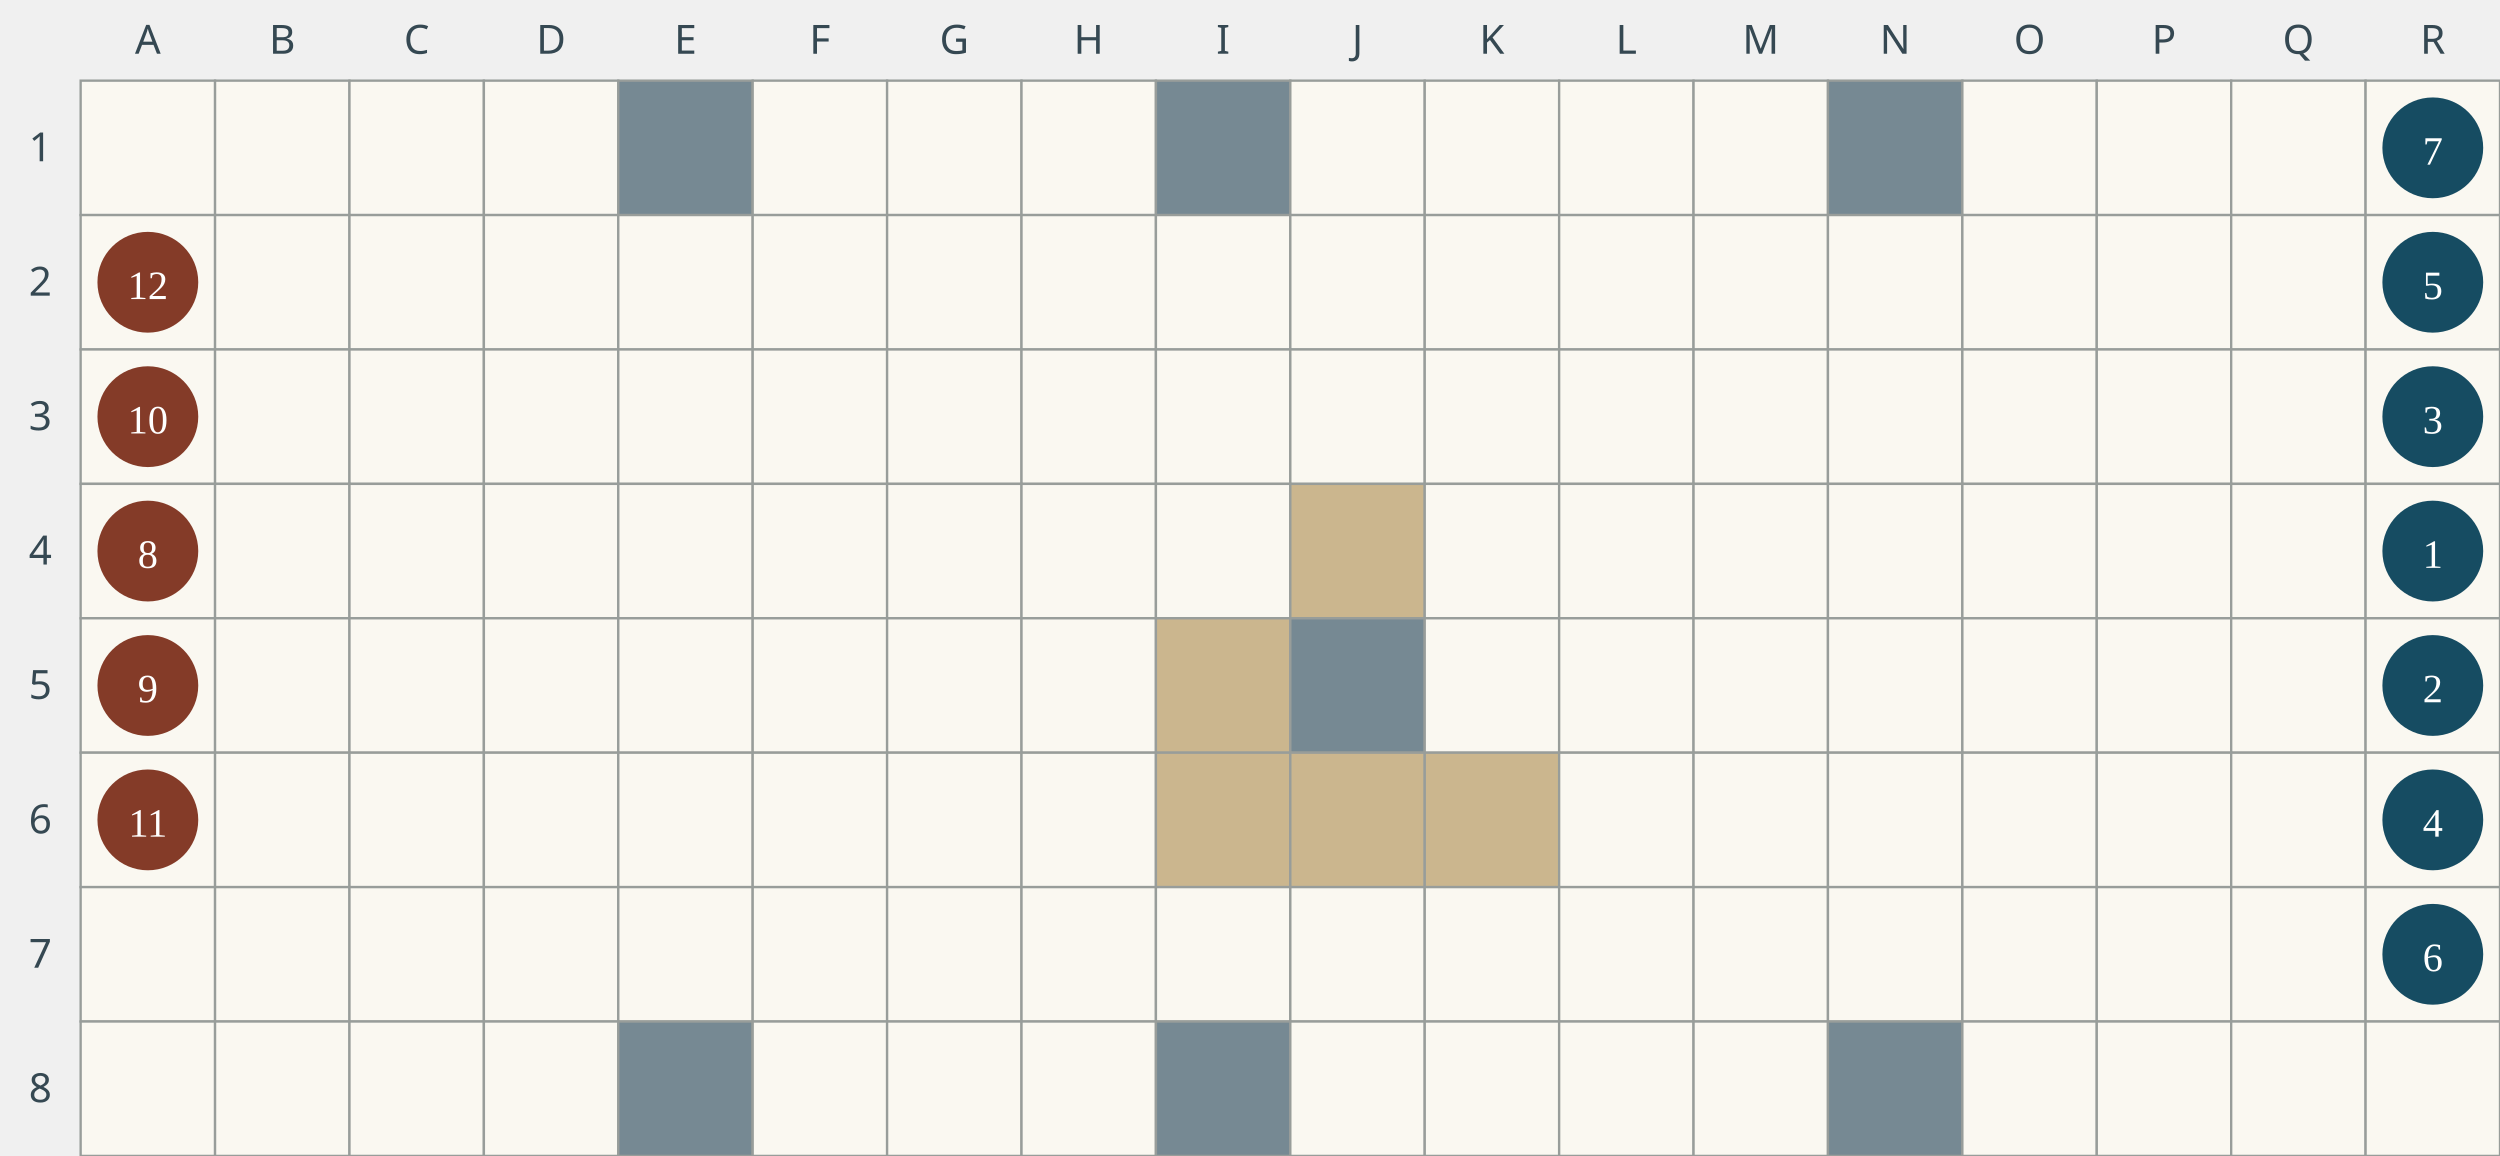
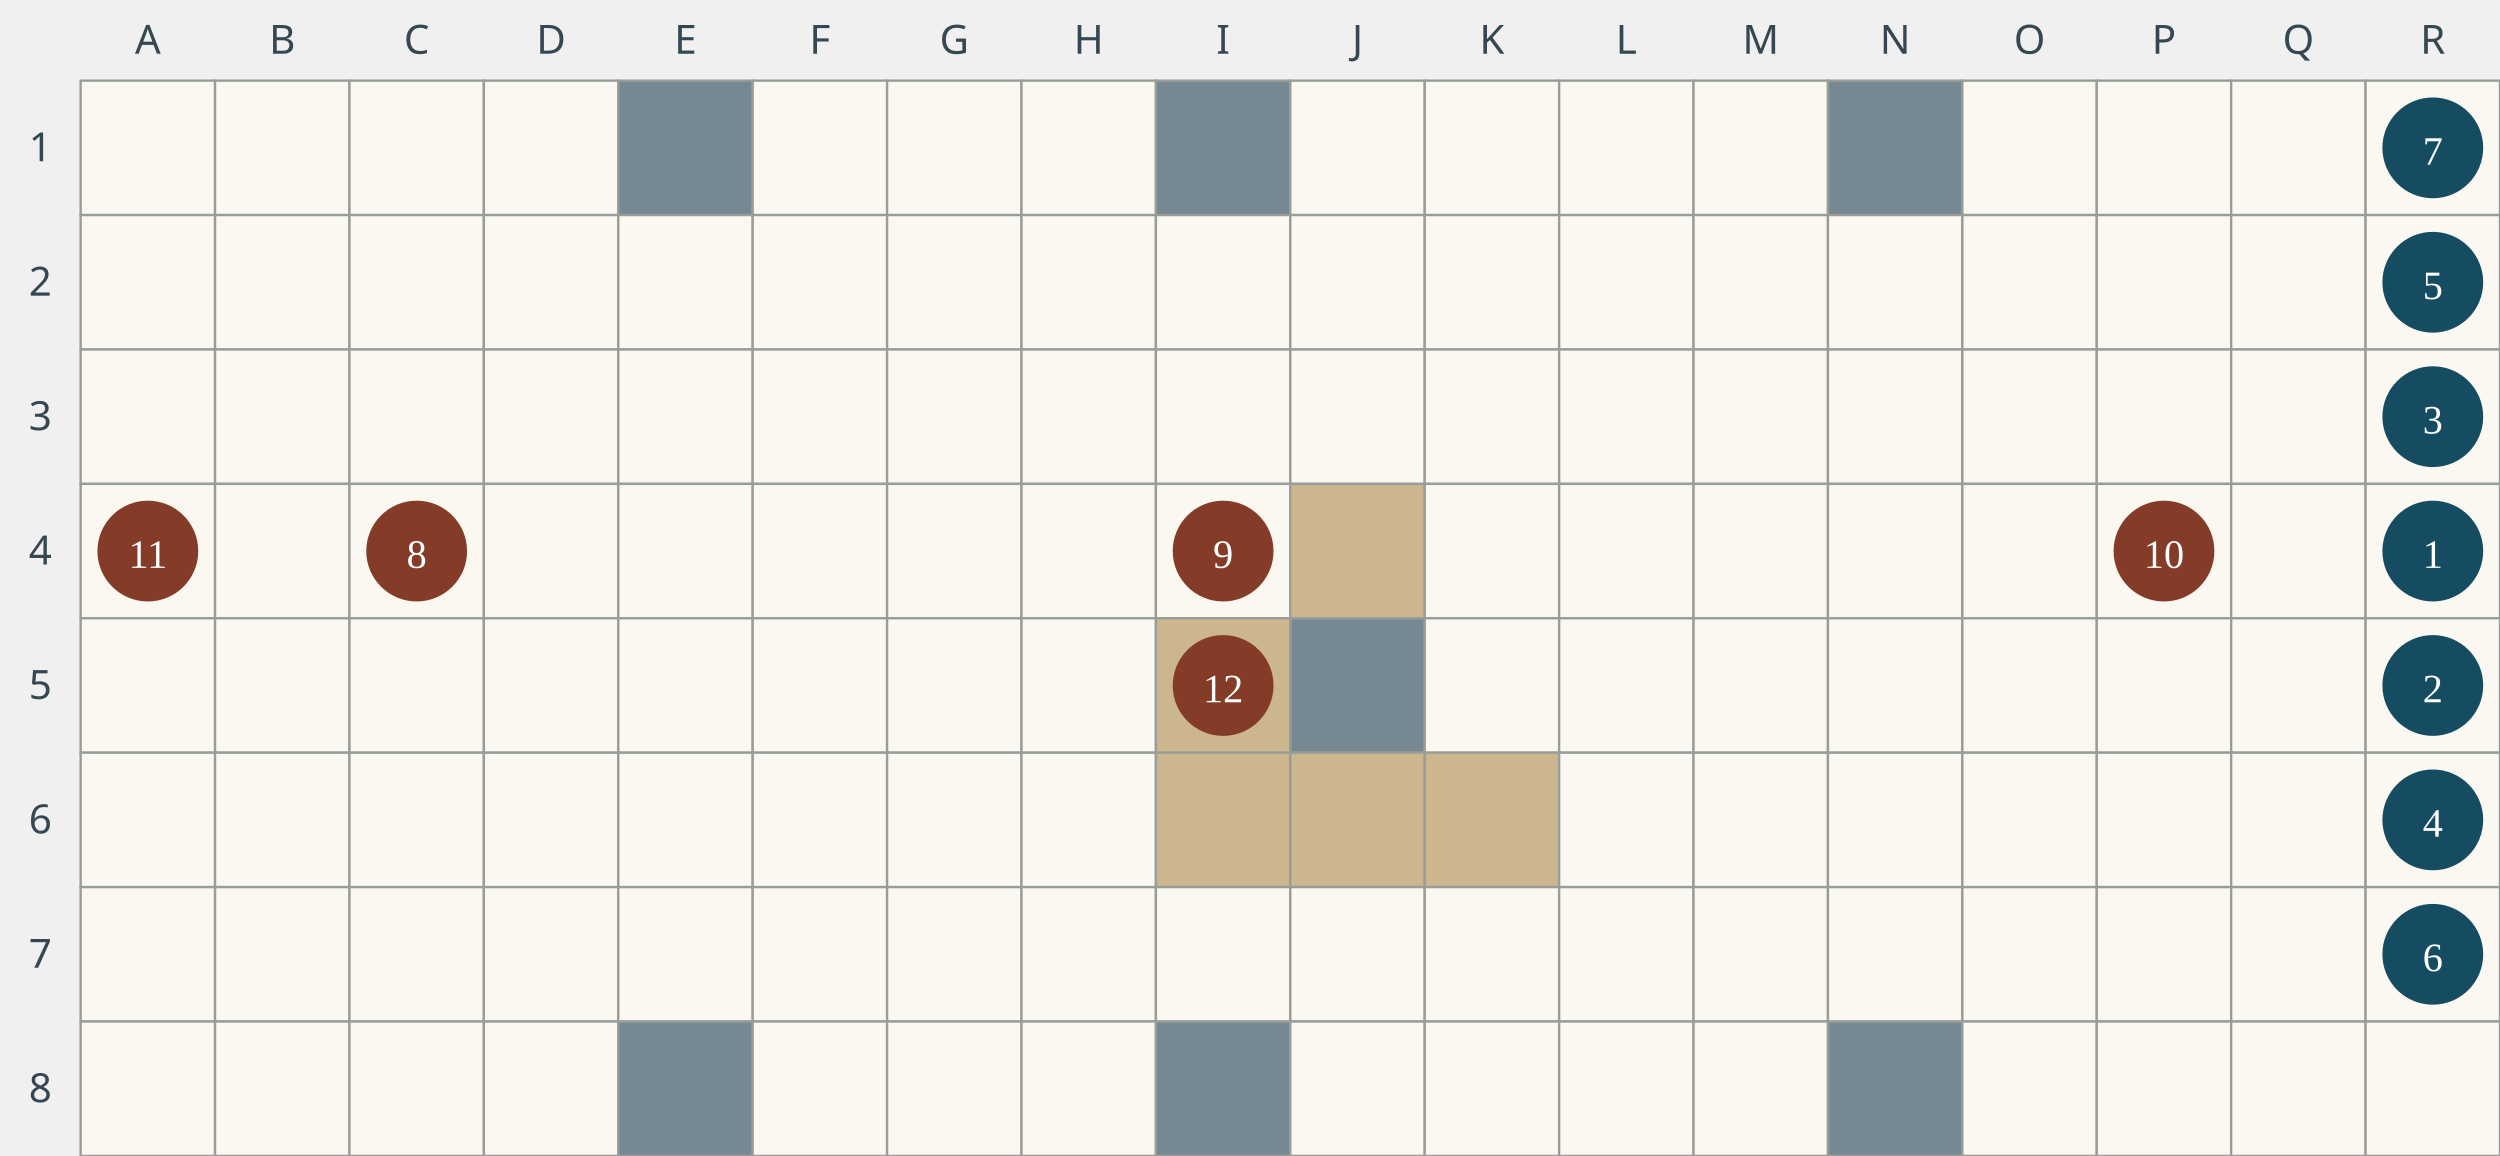
<svg xmlns="http://www.w3.org/2000/svg" class="map" role="img" aria-label="Тактическая сетка A–R, 1–8: герои синие, противники красные" viewBox="0 0 744 344">
  <g font-family="system-ui,sans-serif" font-size="12" fill="#354852">
    <text x="44" y="16" text-anchor="middle">A</text>
    <text x="84" y="16" text-anchor="middle">B</text>
    <text x="124" y="16" text-anchor="middle">C</text>
    <text x="164" y="16" text-anchor="middle">D</text>
    <text x="204" y="16" text-anchor="middle">E</text>
    <text x="244" y="16" text-anchor="middle">F</text>
    <text x="284" y="16" text-anchor="middle">G</text>
    <text x="324" y="16" text-anchor="middle">H</text>
    <text x="364" y="16" text-anchor="middle">I</text>
    <text x="404" y="16" text-anchor="middle">J</text>
    <text x="444" y="16" text-anchor="middle">K</text>
    <text x="484" y="16" text-anchor="middle">L</text>
    <text x="524" y="16" text-anchor="middle">M</text>
    <text x="564" y="16" text-anchor="middle">N</text>
    <text x="604" y="16" text-anchor="middle">O</text>
    <text x="644" y="16" text-anchor="middle">P</text>
    <text x="684" y="16" text-anchor="middle">Q</text>
    <text x="724" y="16" text-anchor="middle">R</text>
    <text x="12" y="48" text-anchor="middle">1</text>
    <text x="12" y="88" text-anchor="middle">2</text>
    <text x="12" y="128" text-anchor="middle">3</text>
    <text x="12" y="168" text-anchor="middle">4</text>
    <text x="12" y="208" text-anchor="middle">5</text>
    <text x="12" y="248" text-anchor="middle">6</text>
    <text x="12" y="288" text-anchor="middle">7</text>
    <text x="12" y="328" text-anchor="middle">8</text>
  </g>
  <g transform="translate(24 24)">
    <rect x="0" y="0" width="40" height="40" fill="#faf8f1" stroke="#989d9a" stroke-width=".7" />
    <rect x="40" y="0" width="40" height="40" fill="#faf8f1" stroke="#989d9a" stroke-width=".7" />
    <rect x="80" y="0" width="40" height="40" fill="#faf8f1" stroke="#989d9a" stroke-width=".7" />
    <rect x="120" y="0" width="40" height="40" fill="#faf8f1" stroke="#989d9a" stroke-width=".7" />
    <rect x="160" y="0" width="40" height="40" fill="#768993" stroke="#989d9a" stroke-width=".7" />
    <rect x="200" y="0" width="40" height="40" fill="#faf8f1" stroke="#989d9a" stroke-width=".7" />
    <rect x="240" y="0" width="40" height="40" fill="#faf8f1" stroke="#989d9a" stroke-width=".7" />
    <rect x="280" y="0" width="40" height="40" fill="#faf8f1" stroke="#989d9a" stroke-width=".7" />
    <rect x="320" y="0" width="40" height="40" fill="#768993" stroke="#989d9a" stroke-width=".7" />
    <rect x="360" y="0" width="40" height="40" fill="#faf8f1" stroke="#989d9a" stroke-width=".7" />
    <rect x="400" y="0" width="40" height="40" fill="#faf8f1" stroke="#989d9a" stroke-width=".7" />
    <rect x="440" y="0" width="40" height="40" fill="#faf8f1" stroke="#989d9a" stroke-width=".7" />
    <rect x="480" y="0" width="40" height="40" fill="#faf8f1" stroke="#989d9a" stroke-width=".7" />
    <rect x="520" y="0" width="40" height="40" fill="#768993" stroke="#989d9a" stroke-width=".7" />
    <rect x="560" y="0" width="40" height="40" fill="#faf8f1" stroke="#989d9a" stroke-width=".7" />
    <rect x="600" y="0" width="40" height="40" fill="#faf8f1" stroke="#989d9a" stroke-width=".7" />
    <rect x="640" y="0" width="40" height="40" fill="#faf8f1" stroke="#989d9a" stroke-width=".7" />
    <rect x="680" y="0" width="40" height="40" fill="#faf8f1" stroke="#989d9a" stroke-width=".7" />
    <rect x="0" y="40" width="40" height="40" fill="#faf8f1" stroke="#989d9a" stroke-width=".7" />
    <rect x="40" y="40" width="40" height="40" fill="#faf8f1" stroke="#989d9a" stroke-width=".7" />
    <rect x="80" y="40" width="40" height="40" fill="#faf8f1" stroke="#989d9a" stroke-width=".7" />
    <rect x="120" y="40" width="40" height="40" fill="#faf8f1" stroke="#989d9a" stroke-width=".7" />
    <rect x="160" y="40" width="40" height="40" fill="#faf8f1" stroke="#989d9a" stroke-width=".7" />
    <rect x="200" y="40" width="40" height="40" fill="#faf8f1" stroke="#989d9a" stroke-width=".7" />
    <rect x="240" y="40" width="40" height="40" fill="#faf8f1" stroke="#989d9a" stroke-width=".7" />
    <rect x="280" y="40" width="40" height="40" fill="#faf8f1" stroke="#989d9a" stroke-width=".7" />
    <rect x="320" y="40" width="40" height="40" fill="#faf8f1" stroke="#989d9a" stroke-width=".7" />
    <rect x="360" y="40" width="40" height="40" fill="#faf8f1" stroke="#989d9a" stroke-width=".7" />
    <rect x="400" y="40" width="40" height="40" fill="#faf8f1" stroke="#989d9a" stroke-width=".7" />
    <rect x="440" y="40" width="40" height="40" fill="#faf8f1" stroke="#989d9a" stroke-width=".7" />
    <rect x="480" y="40" width="40" height="40" fill="#faf8f1" stroke="#989d9a" stroke-width=".7" />
    <rect x="520" y="40" width="40" height="40" fill="#faf8f1" stroke="#989d9a" stroke-width=".7" />
    <rect x="560" y="40" width="40" height="40" fill="#faf8f1" stroke="#989d9a" stroke-width=".7" />
    <rect x="600" y="40" width="40" height="40" fill="#faf8f1" stroke="#989d9a" stroke-width=".7" />
    <rect x="640" y="40" width="40" height="40" fill="#faf8f1" stroke="#989d9a" stroke-width=".7" />
    <rect x="680" y="40" width="40" height="40" fill="#faf8f1" stroke="#989d9a" stroke-width=".7" />
    <rect x="0" y="80" width="40" height="40" fill="#faf8f1" stroke="#989d9a" stroke-width=".7" />
    <rect x="40" y="80" width="40" height="40" fill="#faf8f1" stroke="#989d9a" stroke-width=".7" />
    <rect x="80" y="80" width="40" height="40" fill="#faf8f1" stroke="#989d9a" stroke-width=".7" />
    <rect x="120" y="80" width="40" height="40" fill="#faf8f1" stroke="#989d9a" stroke-width=".7" />
    <rect x="160" y="80" width="40" height="40" fill="#faf8f1" stroke="#989d9a" stroke-width=".7" />
    <rect x="200" y="80" width="40" height="40" fill="#faf8f1" stroke="#989d9a" stroke-width=".7" />
    <rect x="240" y="80" width="40" height="40" fill="#faf8f1" stroke="#989d9a" stroke-width=".7" />
    <rect x="280" y="80" width="40" height="40" fill="#faf8f1" stroke="#989d9a" stroke-width=".7" />
    <rect x="320" y="80" width="40" height="40" fill="#faf8f1" stroke="#989d9a" stroke-width=".7" />
    <rect x="360" y="80" width="40" height="40" fill="#faf8f1" stroke="#989d9a" stroke-width=".7" />
    <rect x="400" y="80" width="40" height="40" fill="#faf8f1" stroke="#989d9a" stroke-width=".7" />
    <rect x="440" y="80" width="40" height="40" fill="#faf8f1" stroke="#989d9a" stroke-width=".7" />
    <rect x="480" y="80" width="40" height="40" fill="#faf8f1" stroke="#989d9a" stroke-width=".7" />
    <rect x="520" y="80" width="40" height="40" fill="#faf8f1" stroke="#989d9a" stroke-width=".7" />
    <rect x="560" y="80" width="40" height="40" fill="#faf8f1" stroke="#989d9a" stroke-width=".7" />
    <rect x="600" y="80" width="40" height="40" fill="#faf8f1" stroke="#989d9a" stroke-width=".7" />
    <rect x="640" y="80" width="40" height="40" fill="#faf8f1" stroke="#989d9a" stroke-width=".7" />
    <rect x="680" y="80" width="40" height="40" fill="#faf8f1" stroke="#989d9a" stroke-width=".7" />
    <rect x="0" y="120" width="40" height="40" fill="#faf8f1" stroke="#989d9a" stroke-width=".7" />
    <rect x="40" y="120" width="40" height="40" fill="#faf8f1" stroke="#989d9a" stroke-width=".7" />
    <rect x="80" y="120" width="40" height="40" fill="#faf8f1" stroke="#989d9a" stroke-width=".7" />
    <rect x="120" y="120" width="40" height="40" fill="#faf8f1" stroke="#989d9a" stroke-width=".7" />
    <rect x="160" y="120" width="40" height="40" fill="#faf8f1" stroke="#989d9a" stroke-width=".7" />
    <rect x="200" y="120" width="40" height="40" fill="#faf8f1" stroke="#989d9a" stroke-width=".7" />
    <rect x="240" y="120" width="40" height="40" fill="#faf8f1" stroke="#989d9a" stroke-width=".7" />
    <rect x="280" y="120" width="40" height="40" fill="#faf8f1" stroke="#989d9a" stroke-width=".7" />
    <rect x="320" y="120" width="40" height="40" fill="#faf8f1" stroke="#989d9a" stroke-width=".7" />
    <rect x="360" y="120" width="40" height="40" fill="#cbb68e" stroke="#989d9a" stroke-width=".7" />
    <rect x="400" y="120" width="40" height="40" fill="#faf8f1" stroke="#989d9a" stroke-width=".7" />
    <rect x="440" y="120" width="40" height="40" fill="#faf8f1" stroke="#989d9a" stroke-width=".7" />
    <rect x="480" y="120" width="40" height="40" fill="#faf8f1" stroke="#989d9a" stroke-width=".7" />
    <rect x="520" y="120" width="40" height="40" fill="#faf8f1" stroke="#989d9a" stroke-width=".7" />
    <rect x="560" y="120" width="40" height="40" fill="#faf8f1" stroke="#989d9a" stroke-width=".7" />
    <rect x="600" y="120" width="40" height="40" fill="#faf8f1" stroke="#989d9a" stroke-width=".7" />
    <rect x="640" y="120" width="40" height="40" fill="#faf8f1" stroke="#989d9a" stroke-width=".7" />
    <rect x="680" y="120" width="40" height="40" fill="#faf8f1" stroke="#989d9a" stroke-width=".7" />
    <rect x="0" y="160" width="40" height="40" fill="#faf8f1" stroke="#989d9a" stroke-width=".7" />
    <rect x="40" y="160" width="40" height="40" fill="#faf8f1" stroke="#989d9a" stroke-width=".7" />
    <rect x="80" y="160" width="40" height="40" fill="#faf8f1" stroke="#989d9a" stroke-width=".7" />
    <rect x="120" y="160" width="40" height="40" fill="#faf8f1" stroke="#989d9a" stroke-width=".7" />
    <rect x="160" y="160" width="40" height="40" fill="#faf8f1" stroke="#989d9a" stroke-width=".7" />
    <rect x="200" y="160" width="40" height="40" fill="#faf8f1" stroke="#989d9a" stroke-width=".7" />
    <rect x="240" y="160" width="40" height="40" fill="#faf8f1" stroke="#989d9a" stroke-width=".7" />
    <rect x="280" y="160" width="40" height="40" fill="#faf8f1" stroke="#989d9a" stroke-width=".7" />
    <rect x="320" y="160" width="40" height="40" fill="#cbb68e" stroke="#989d9a" stroke-width=".7" />
    <rect x="360" y="160" width="40" height="40" fill="#768993" stroke="#989d9a" stroke-width=".7" />
    <rect x="400" y="160" width="40" height="40" fill="#faf8f1" stroke="#989d9a" stroke-width=".7" />
    <rect x="440" y="160" width="40" height="40" fill="#faf8f1" stroke="#989d9a" stroke-width=".7" />
    <rect x="480" y="160" width="40" height="40" fill="#faf8f1" stroke="#989d9a" stroke-width=".7" />
    <rect x="520" y="160" width="40" height="40" fill="#faf8f1" stroke="#989d9a" stroke-width=".7" />
    <rect x="560" y="160" width="40" height="40" fill="#faf8f1" stroke="#989d9a" stroke-width=".7" />
    <rect x="600" y="160" width="40" height="40" fill="#faf8f1" stroke="#989d9a" stroke-width=".7" />
    <rect x="640" y="160" width="40" height="40" fill="#faf8f1" stroke="#989d9a" stroke-width=".7" />
    <rect x="680" y="160" width="40" height="40" fill="#faf8f1" stroke="#989d9a" stroke-width=".7" />
    <rect x="0" y="200" width="40" height="40" fill="#faf8f1" stroke="#989d9a" stroke-width=".7" />
    <rect x="40" y="200" width="40" height="40" fill="#faf8f1" stroke="#989d9a" stroke-width=".7" />
    <rect x="80" y="200" width="40" height="40" fill="#faf8f1" stroke="#989d9a" stroke-width=".7" />
    <rect x="120" y="200" width="40" height="40" fill="#faf8f1" stroke="#989d9a" stroke-width=".7" />
    <rect x="160" y="200" width="40" height="40" fill="#faf8f1" stroke="#989d9a" stroke-width=".7" />
    <rect x="200" y="200" width="40" height="40" fill="#faf8f1" stroke="#989d9a" stroke-width=".7" />
    <rect x="240" y="200" width="40" height="40" fill="#faf8f1" stroke="#989d9a" stroke-width=".7" />
    <rect x="280" y="200" width="40" height="40" fill="#faf8f1" stroke="#989d9a" stroke-width=".7" />
    <rect x="320" y="200" width="40" height="40" fill="#cbb68e" stroke="#989d9a" stroke-width=".7" />
    <rect x="360" y="200" width="40" height="40" fill="#cbb68e" stroke="#989d9a" stroke-width=".7" />
    <rect x="400" y="200" width="40" height="40" fill="#cbb68e" stroke="#989d9a" stroke-width=".7" />
    <rect x="440" y="200" width="40" height="40" fill="#faf8f1" stroke="#989d9a" stroke-width=".7" />
    <rect x="480" y="200" width="40" height="40" fill="#faf8f1" stroke="#989d9a" stroke-width=".7" />
    <rect x="520" y="200" width="40" height="40" fill="#faf8f1" stroke="#989d9a" stroke-width=".7" />
    <rect x="560" y="200" width="40" height="40" fill="#faf8f1" stroke="#989d9a" stroke-width=".7" />
    <rect x="600" y="200" width="40" height="40" fill="#faf8f1" stroke="#989d9a" stroke-width=".7" />
    <rect x="640" y="200" width="40" height="40" fill="#faf8f1" stroke="#989d9a" stroke-width=".7" />
    <rect x="680" y="200" width="40" height="40" fill="#faf8f1" stroke="#989d9a" stroke-width=".7" />
    <rect x="0" y="240" width="40" height="40" fill="#faf8f1" stroke="#989d9a" stroke-width=".7" />
    <rect x="40" y="240" width="40" height="40" fill="#faf8f1" stroke="#989d9a" stroke-width=".7" />
    <rect x="80" y="240" width="40" height="40" fill="#faf8f1" stroke="#989d9a" stroke-width=".7" />
    <rect x="120" y="240" width="40" height="40" fill="#faf8f1" stroke="#989d9a" stroke-width=".7" />
    <rect x="160" y="240" width="40" height="40" fill="#faf8f1" stroke="#989d9a" stroke-width=".7" />
    <rect x="200" y="240" width="40" height="40" fill="#faf8f1" stroke="#989d9a" stroke-width=".7" />
    <rect x="240" y="240" width="40" height="40" fill="#faf8f1" stroke="#989d9a" stroke-width=".7" />
    <rect x="280" y="240" width="40" height="40" fill="#faf8f1" stroke="#989d9a" stroke-width=".7" />
    <rect x="320" y="240" width="40" height="40" fill="#faf8f1" stroke="#989d9a" stroke-width=".7" />
    <rect x="360" y="240" width="40" height="40" fill="#faf8f1" stroke="#989d9a" stroke-width=".7" />
    <rect x="400" y="240" width="40" height="40" fill="#faf8f1" stroke="#989d9a" stroke-width=".7" />
    <rect x="440" y="240" width="40" height="40" fill="#faf8f1" stroke="#989d9a" stroke-width=".7" />
    <rect x="480" y="240" width="40" height="40" fill="#faf8f1" stroke="#989d9a" stroke-width=".7" />
    <rect x="520" y="240" width="40" height="40" fill="#faf8f1" stroke="#989d9a" stroke-width=".7" />
    <rect x="560" y="240" width="40" height="40" fill="#faf8f1" stroke="#989d9a" stroke-width=".7" />
    <rect x="600" y="240" width="40" height="40" fill="#faf8f1" stroke="#989d9a" stroke-width=".7" />
    <rect x="640" y="240" width="40" height="40" fill="#faf8f1" stroke="#989d9a" stroke-width=".7" />
    <rect x="680" y="240" width="40" height="40" fill="#faf8f1" stroke="#989d9a" stroke-width=".7" />
    <rect x="0" y="280" width="40" height="40" fill="#faf8f1" stroke="#989d9a" stroke-width=".7" />
    <rect x="40" y="280" width="40" height="40" fill="#faf8f1" stroke="#989d9a" stroke-width=".7" />
    <rect x="80" y="280" width="40" height="40" fill="#faf8f1" stroke="#989d9a" stroke-width=".7" />
    <rect x="120" y="280" width="40" height="40" fill="#faf8f1" stroke="#989d9a" stroke-width=".7" />
    <rect x="160" y="280" width="40" height="40" fill="#768993" stroke="#989d9a" stroke-width=".7" />
    <rect x="200" y="280" width="40" height="40" fill="#faf8f1" stroke="#989d9a" stroke-width=".7" />
    <rect x="240" y="280" width="40" height="40" fill="#faf8f1" stroke="#989d9a" stroke-width=".7" />
    <rect x="280" y="280" width="40" height="40" fill="#faf8f1" stroke="#989d9a" stroke-width=".7" />
    <rect x="320" y="280" width="40" height="40" fill="#768993" stroke="#989d9a" stroke-width=".7" />
    <rect x="360" y="280" width="40" height="40" fill="#faf8f1" stroke="#989d9a" stroke-width=".7" />
    <rect x="400" y="280" width="40" height="40" fill="#faf8f1" stroke="#989d9a" stroke-width=".7" />
    <rect x="440" y="280" width="40" height="40" fill="#faf8f1" stroke="#989d9a" stroke-width=".7" />
    <rect x="480" y="280" width="40" height="40" fill="#faf8f1" stroke="#989d9a" stroke-width=".7" />
    <rect x="520" y="280" width="40" height="40" fill="#768993" stroke="#989d9a" stroke-width=".7" />
    <rect x="560" y="280" width="40" height="40" fill="#faf8f1" stroke="#989d9a" stroke-width=".7" />
    <rect x="600" y="280" width="40" height="40" fill="#faf8f1" stroke="#989d9a" stroke-width=".7" />
    <rect x="640" y="280" width="40" height="40" fill="#faf8f1" stroke="#989d9a" stroke-width=".7" />
    <rect x="680" y="280" width="40" height="40" fill="#faf8f1" stroke="#989d9a" stroke-width=".7" />
    <circle cx="700" cy="140" r="15" fill="#164c62" />
    <text x="700" y="145" text-anchor="middle" fill="white">1</text>
    <circle cx="700" cy="180" r="15" fill="#164c62" />
    <text x="700" y="185" text-anchor="middle" fill="white">2</text>
    <circle cx="700" cy="100" r="15" fill="#164c62" />
    <text x="700" y="105" text-anchor="middle" fill="white">3</text>
    <circle cx="700" cy="220" r="15" fill="#164c62" />
    <text x="700" y="225" text-anchor="middle" fill="white">4</text>
    <circle cx="700" cy="60" r="15" fill="#164c62" />
    <text x="700" y="65" text-anchor="middle" fill="white">5</text>
    <circle cx="700" cy="260" r="15" fill="#164c62" />
    <text x="700" y="265" text-anchor="middle" fill="white">6</text>
    <circle cx="700" cy="20" r="15" fill="#164c62" />
    <text x="700" y="25" text-anchor="middle" fill="white">7</text>
+     <circle cx="100" cy="140" r="15" fill="#843b28" />
+     <text x="100" y="145" text-anchor="middle" fill="white">8</text>
+     <circle cx="340" cy="140" r="15" fill="#843b28" />
+     <text x="340" y="145" text-anchor="middle" fill="white">9</text>
+     <circle cx="620" cy="140" r="15" fill="#843b28" />
+     <text x="620" y="145" text-anchor="middle" fill="white">10</text>
    <circle cx="20" cy="140" r="15" fill="#843b28" />
-     <text x="20" y="145" text-anchor="middle" fill="white">8</text>
-     <circle cx="20" cy="180" r="15" fill="#843b28" />
-     <text x="20" y="185" text-anchor="middle" fill="white">9</text>
-     <circle cx="20" cy="100" r="15" fill="#843b28" />
-     <text x="20" y="105" text-anchor="middle" fill="white">10</text>
-     <circle cx="20" cy="220" r="15" fill="#843b28" />
-     <text x="20" y="225" text-anchor="middle" fill="white">11</text>
-     <circle cx="20" cy="60" r="15" fill="#843b28" />
-     <text x="20" y="65" text-anchor="middle" fill="white">12</text>
+     <text x="20" y="145" text-anchor="middle" fill="white">11</text>
+     <circle cx="340" cy="180" r="15" fill="#843b28" />
+     <text x="340" y="185" text-anchor="middle" fill="white">12</text>
  </g>
</svg>
